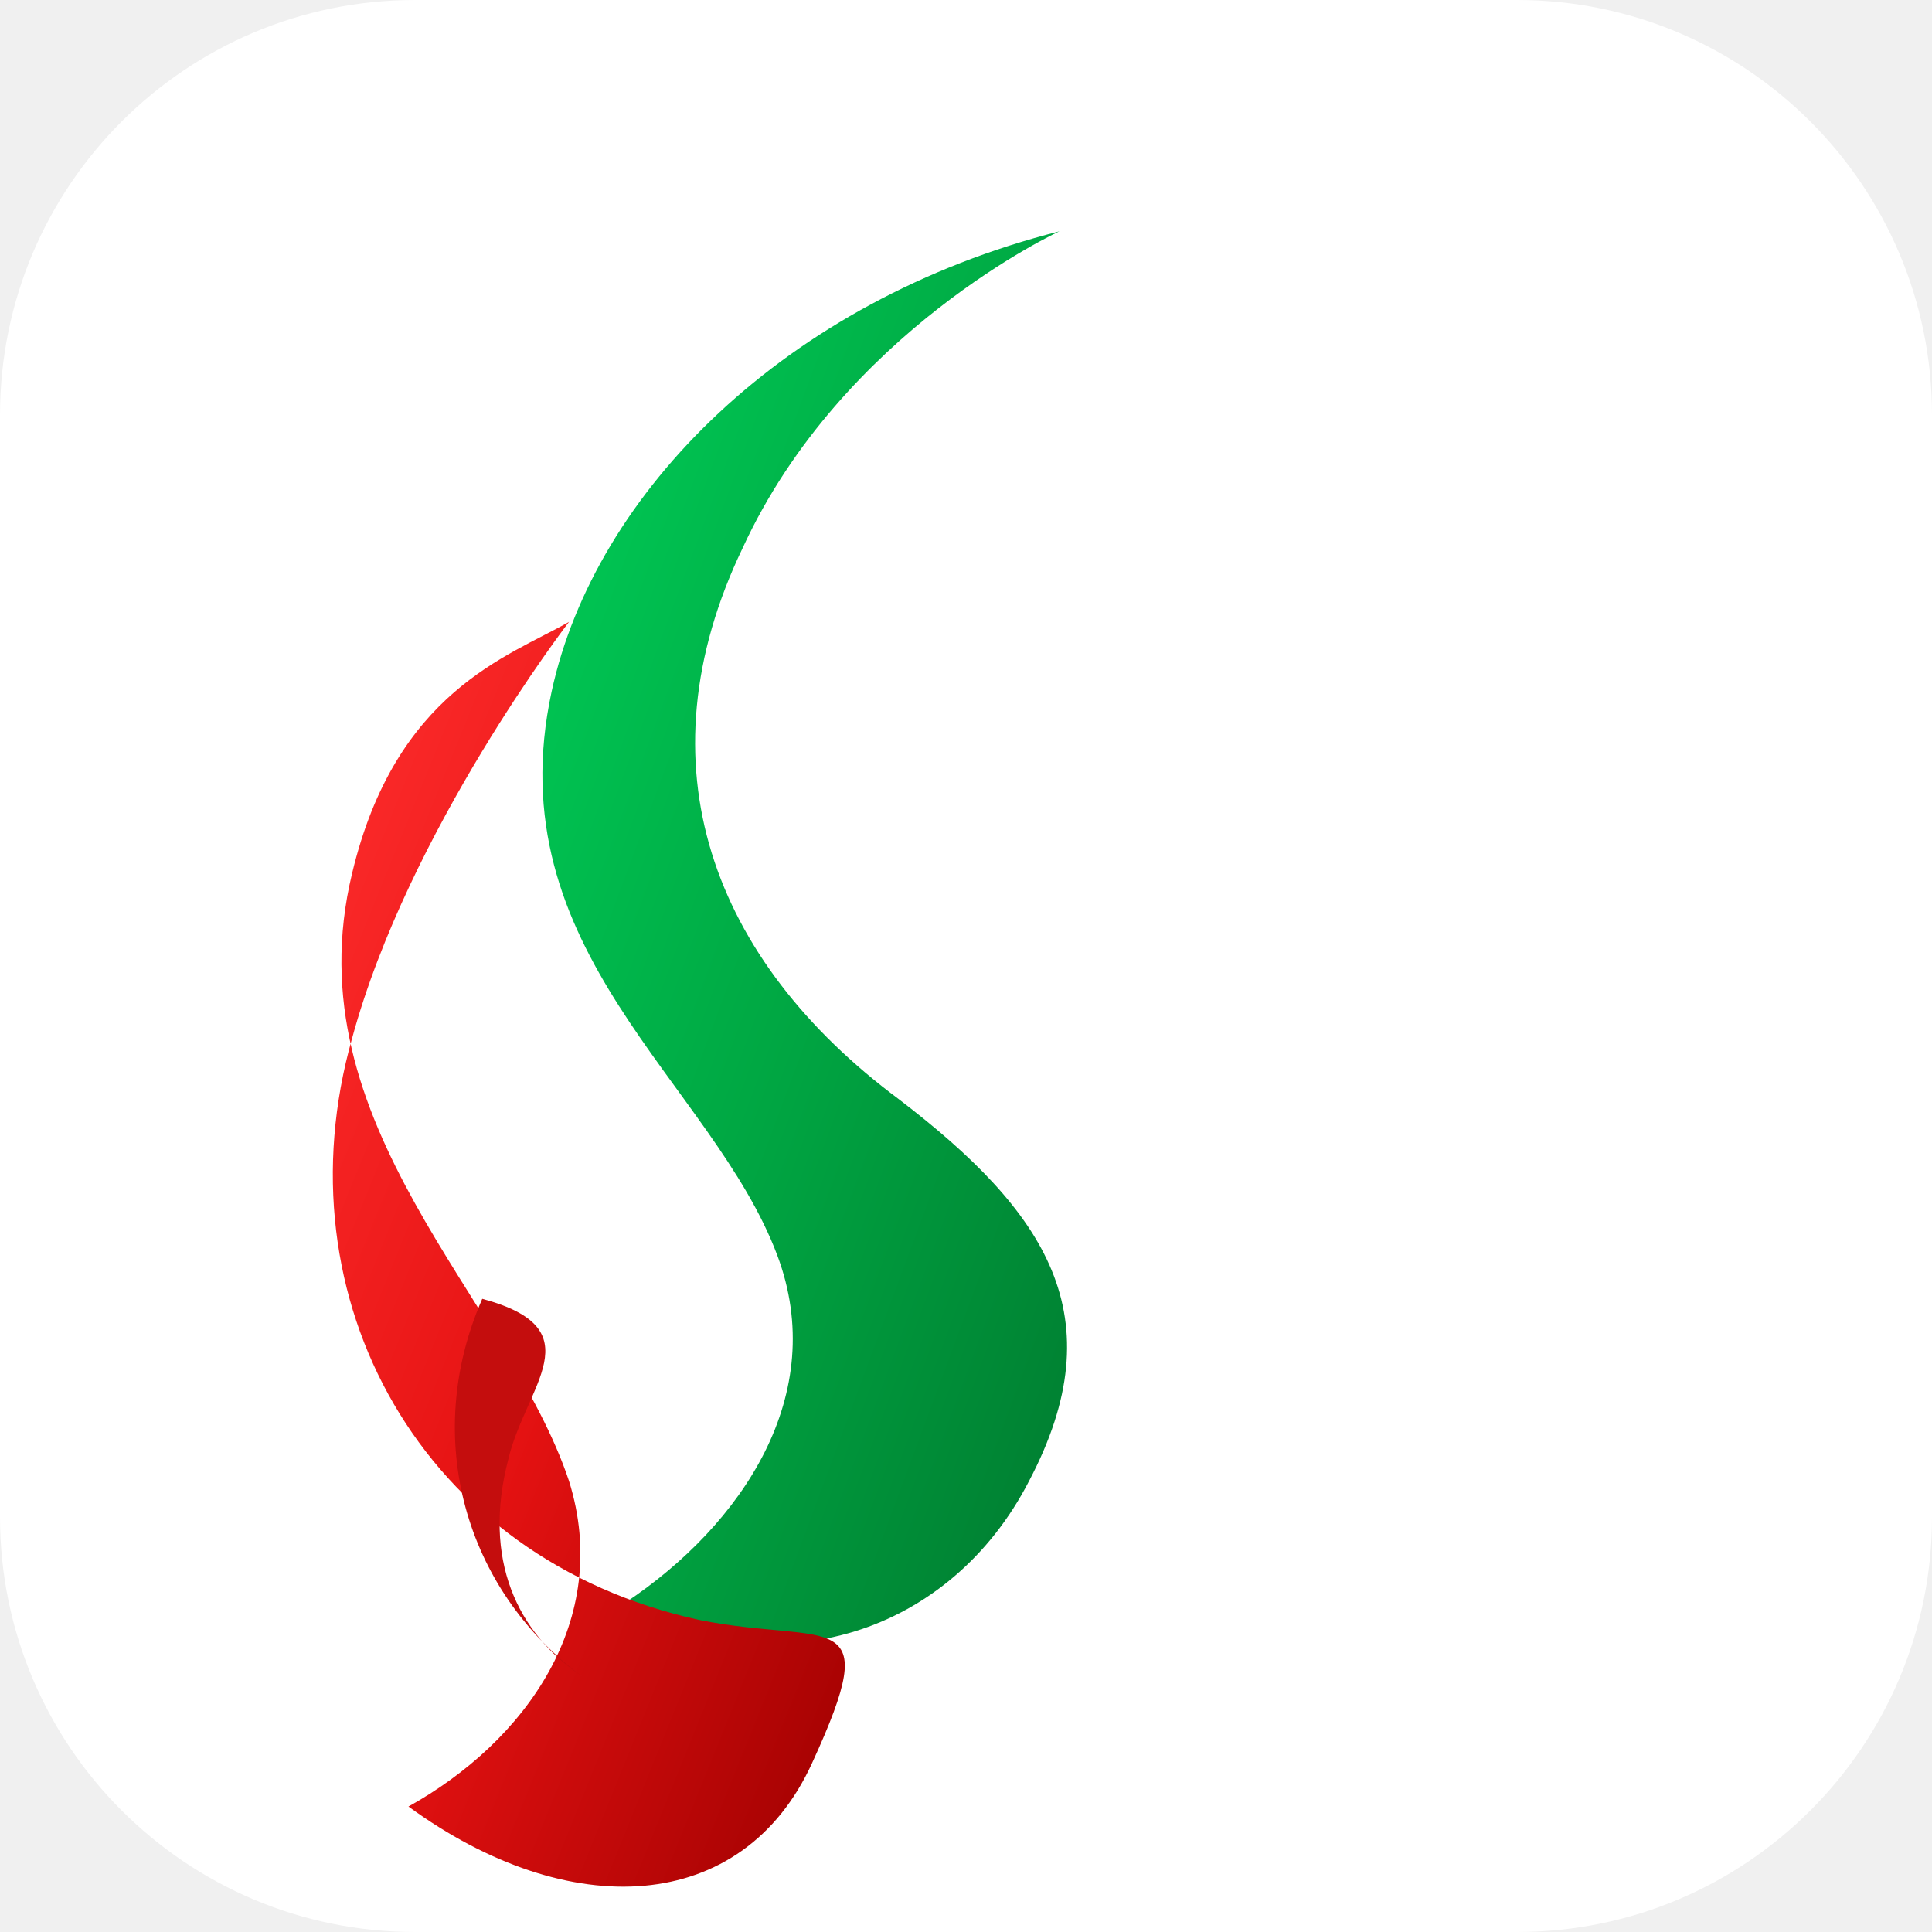
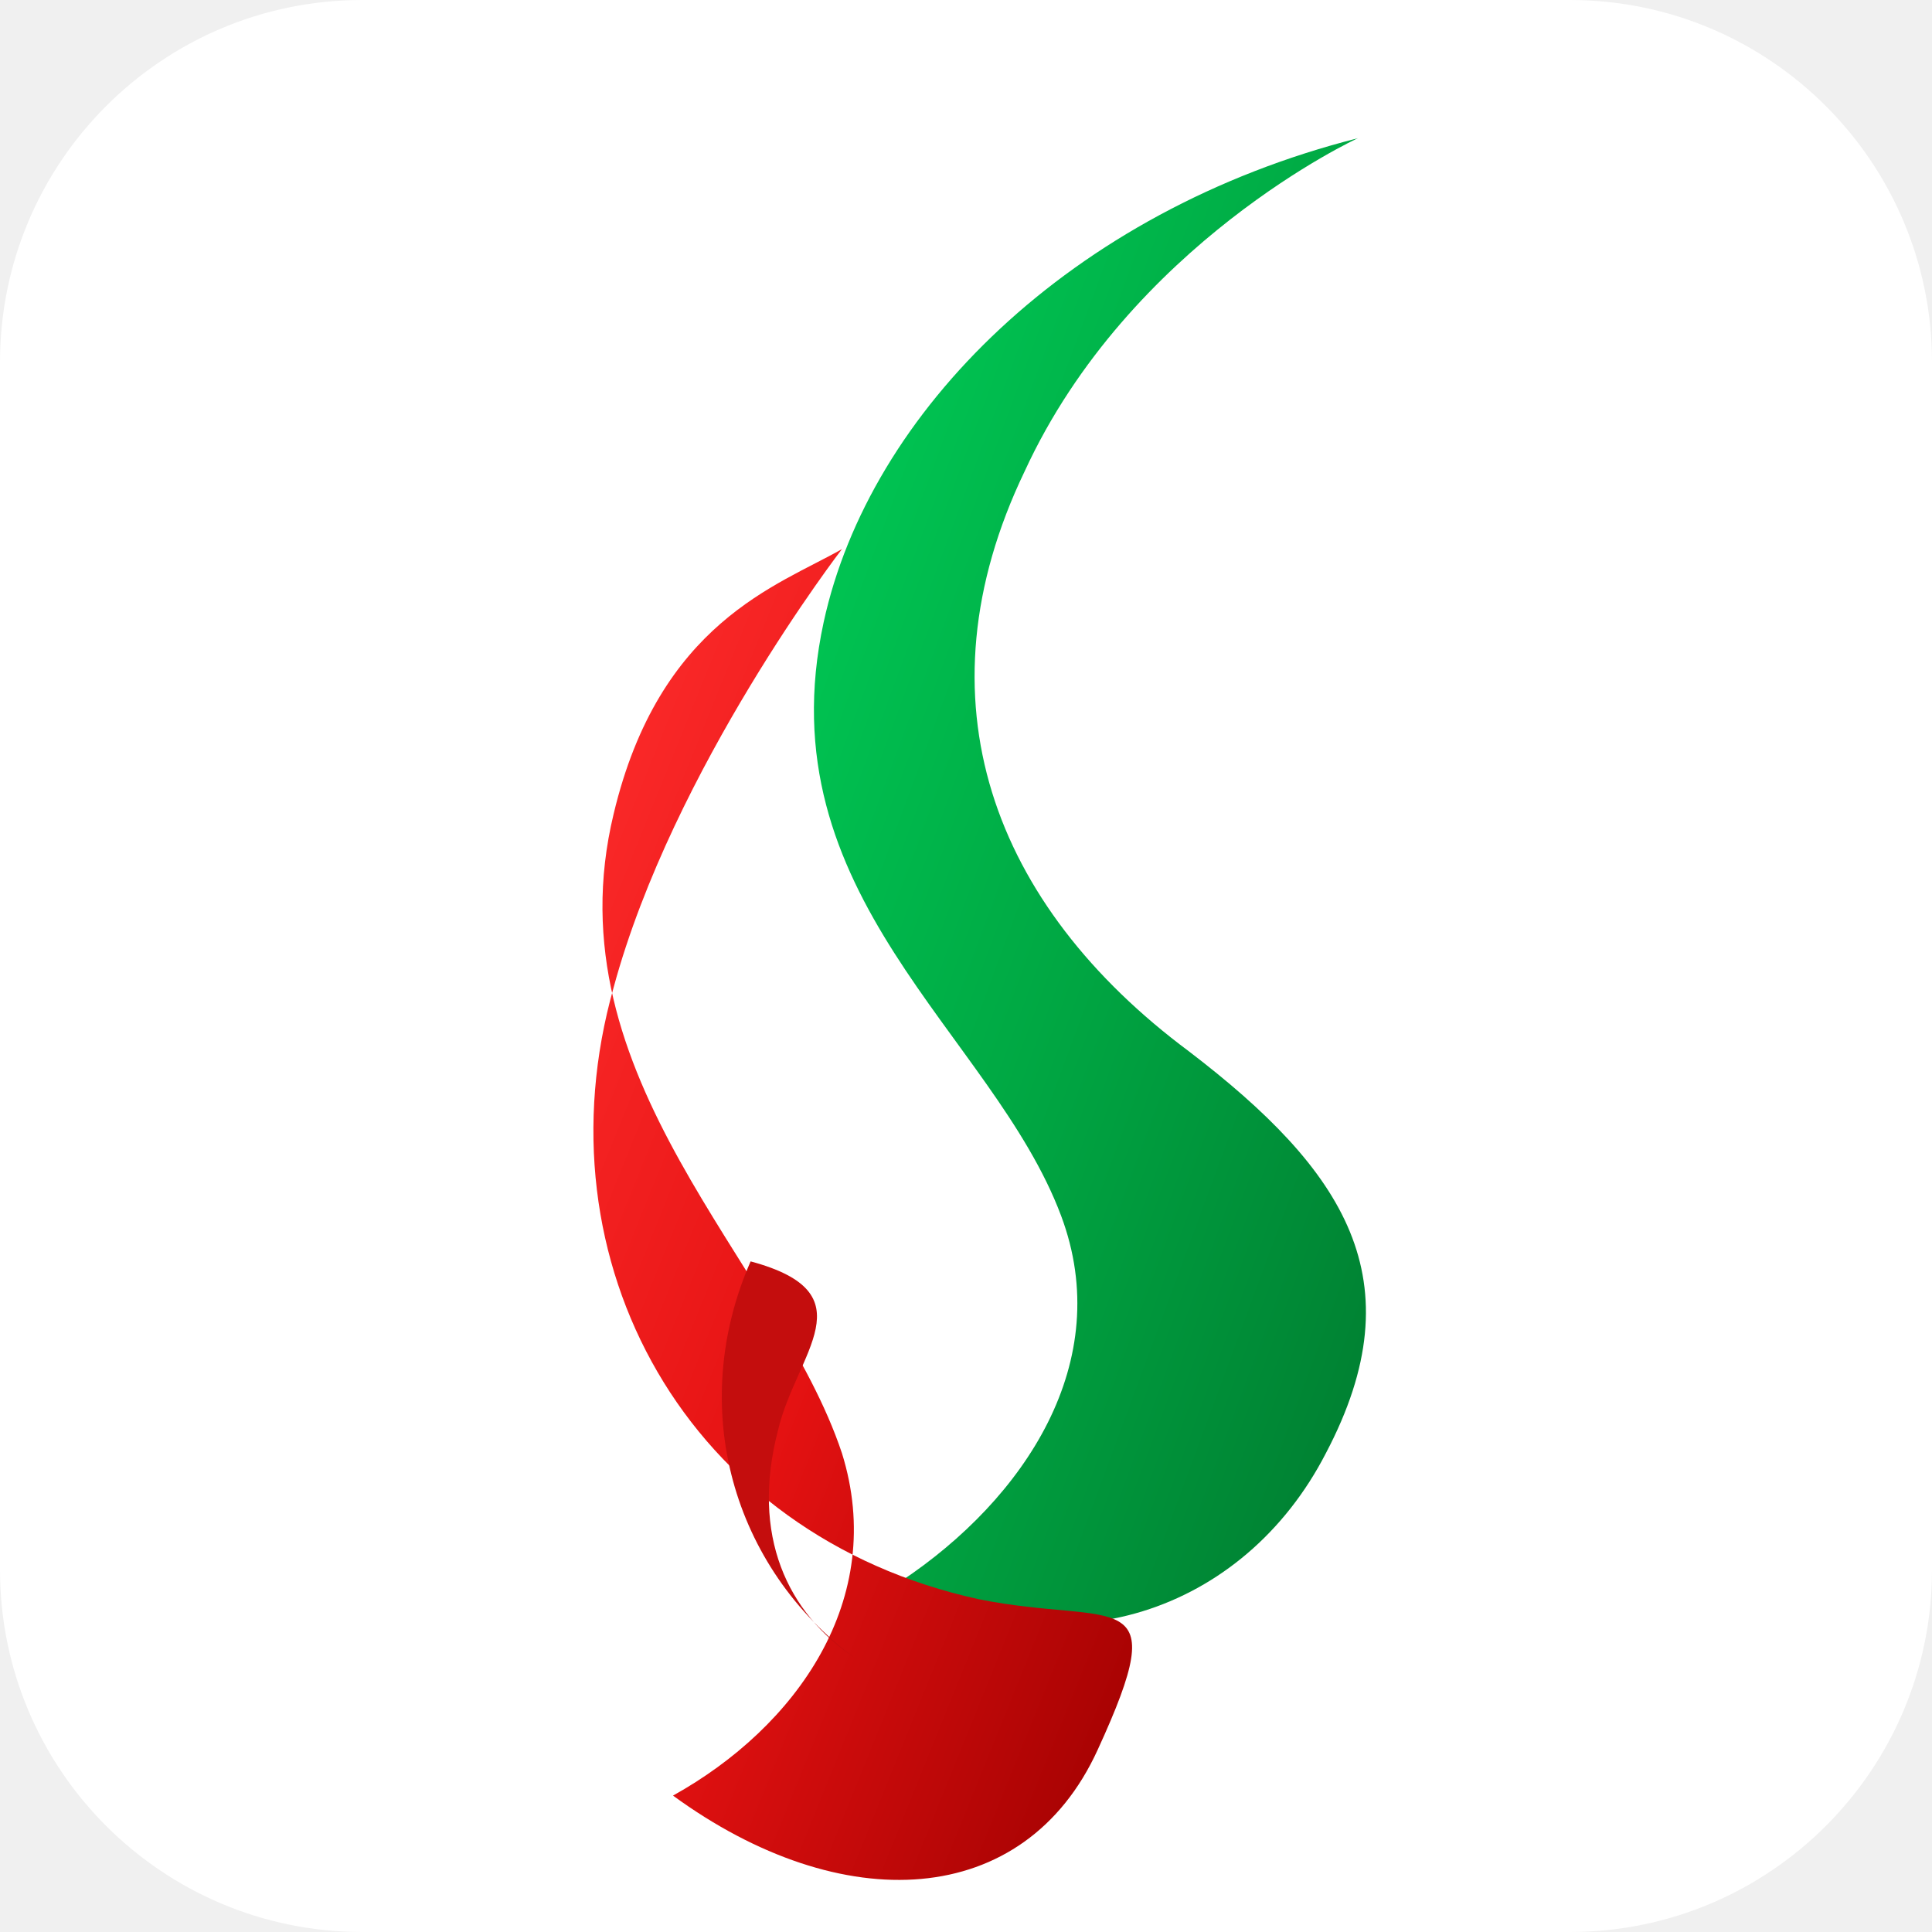
<svg xmlns="http://www.w3.org/2000/svg" viewBox="0 0 512 512" width="100%" height="100%">
  <defs>
    <linearGradient id="gFlame" x1="0%" y1="0%" x2="100%" y2="100%">
      <stop offset="0%" stop-color="#00D059" />
      <stop offset="50%" stop-color="#00A843" />
      <stop offset="100%" stop-color="#007A2F" />
    </linearGradient>
    <linearGradient id="rFlame" x1="0%" y1="0%" x2="100%" y2="100%">
      <stop offset="0%" stop-color="#FF2E2E" />
      <stop offset="50%" stop-color="#E51212" />
      <stop offset="100%" stop-color="#9E0000" />
    </linearGradient>
  </defs>
-   <rect width="512" height="512" rx="110" fill="#FFFFFF" />
-   <g transform="translate(68, 36) scale(1.15)">
+   <rect width="512" height="512" rx="96" fill="#FFFFFF" />
+   <g transform="translate(136, 10) scale(1.21)">
    <path d="M 185,22 C 185,22 135,45 112,95 C 88,145 105,190 148,222 C 182,248 198,272 178,310 C 160,345 120,358 85,338 C 112,320 132,290 120,258 C 105,218 55,188 68,128 C 78,82 122,38 185,22 Z" fill="url(#gFlame)" />
    <path d="M 72,112 C 72,112 35,160 22,208 C 5,268 38,328 102,342 C 132,348 145,338 128,375 C 112,410 72,412 35,385 C 62,370 82,342 72,310 C 58,268 8,228 22,170 C 32,128 58,120 72,112 Z" fill="url(#rFlame)" />
    <path d="M 52,268 C 38,300 48,335 75,355 C 60,345 52,328 58,305 C 62,288 78,275 52,268 Z" fill="#C40D0D" />
  </g>
</svg>
